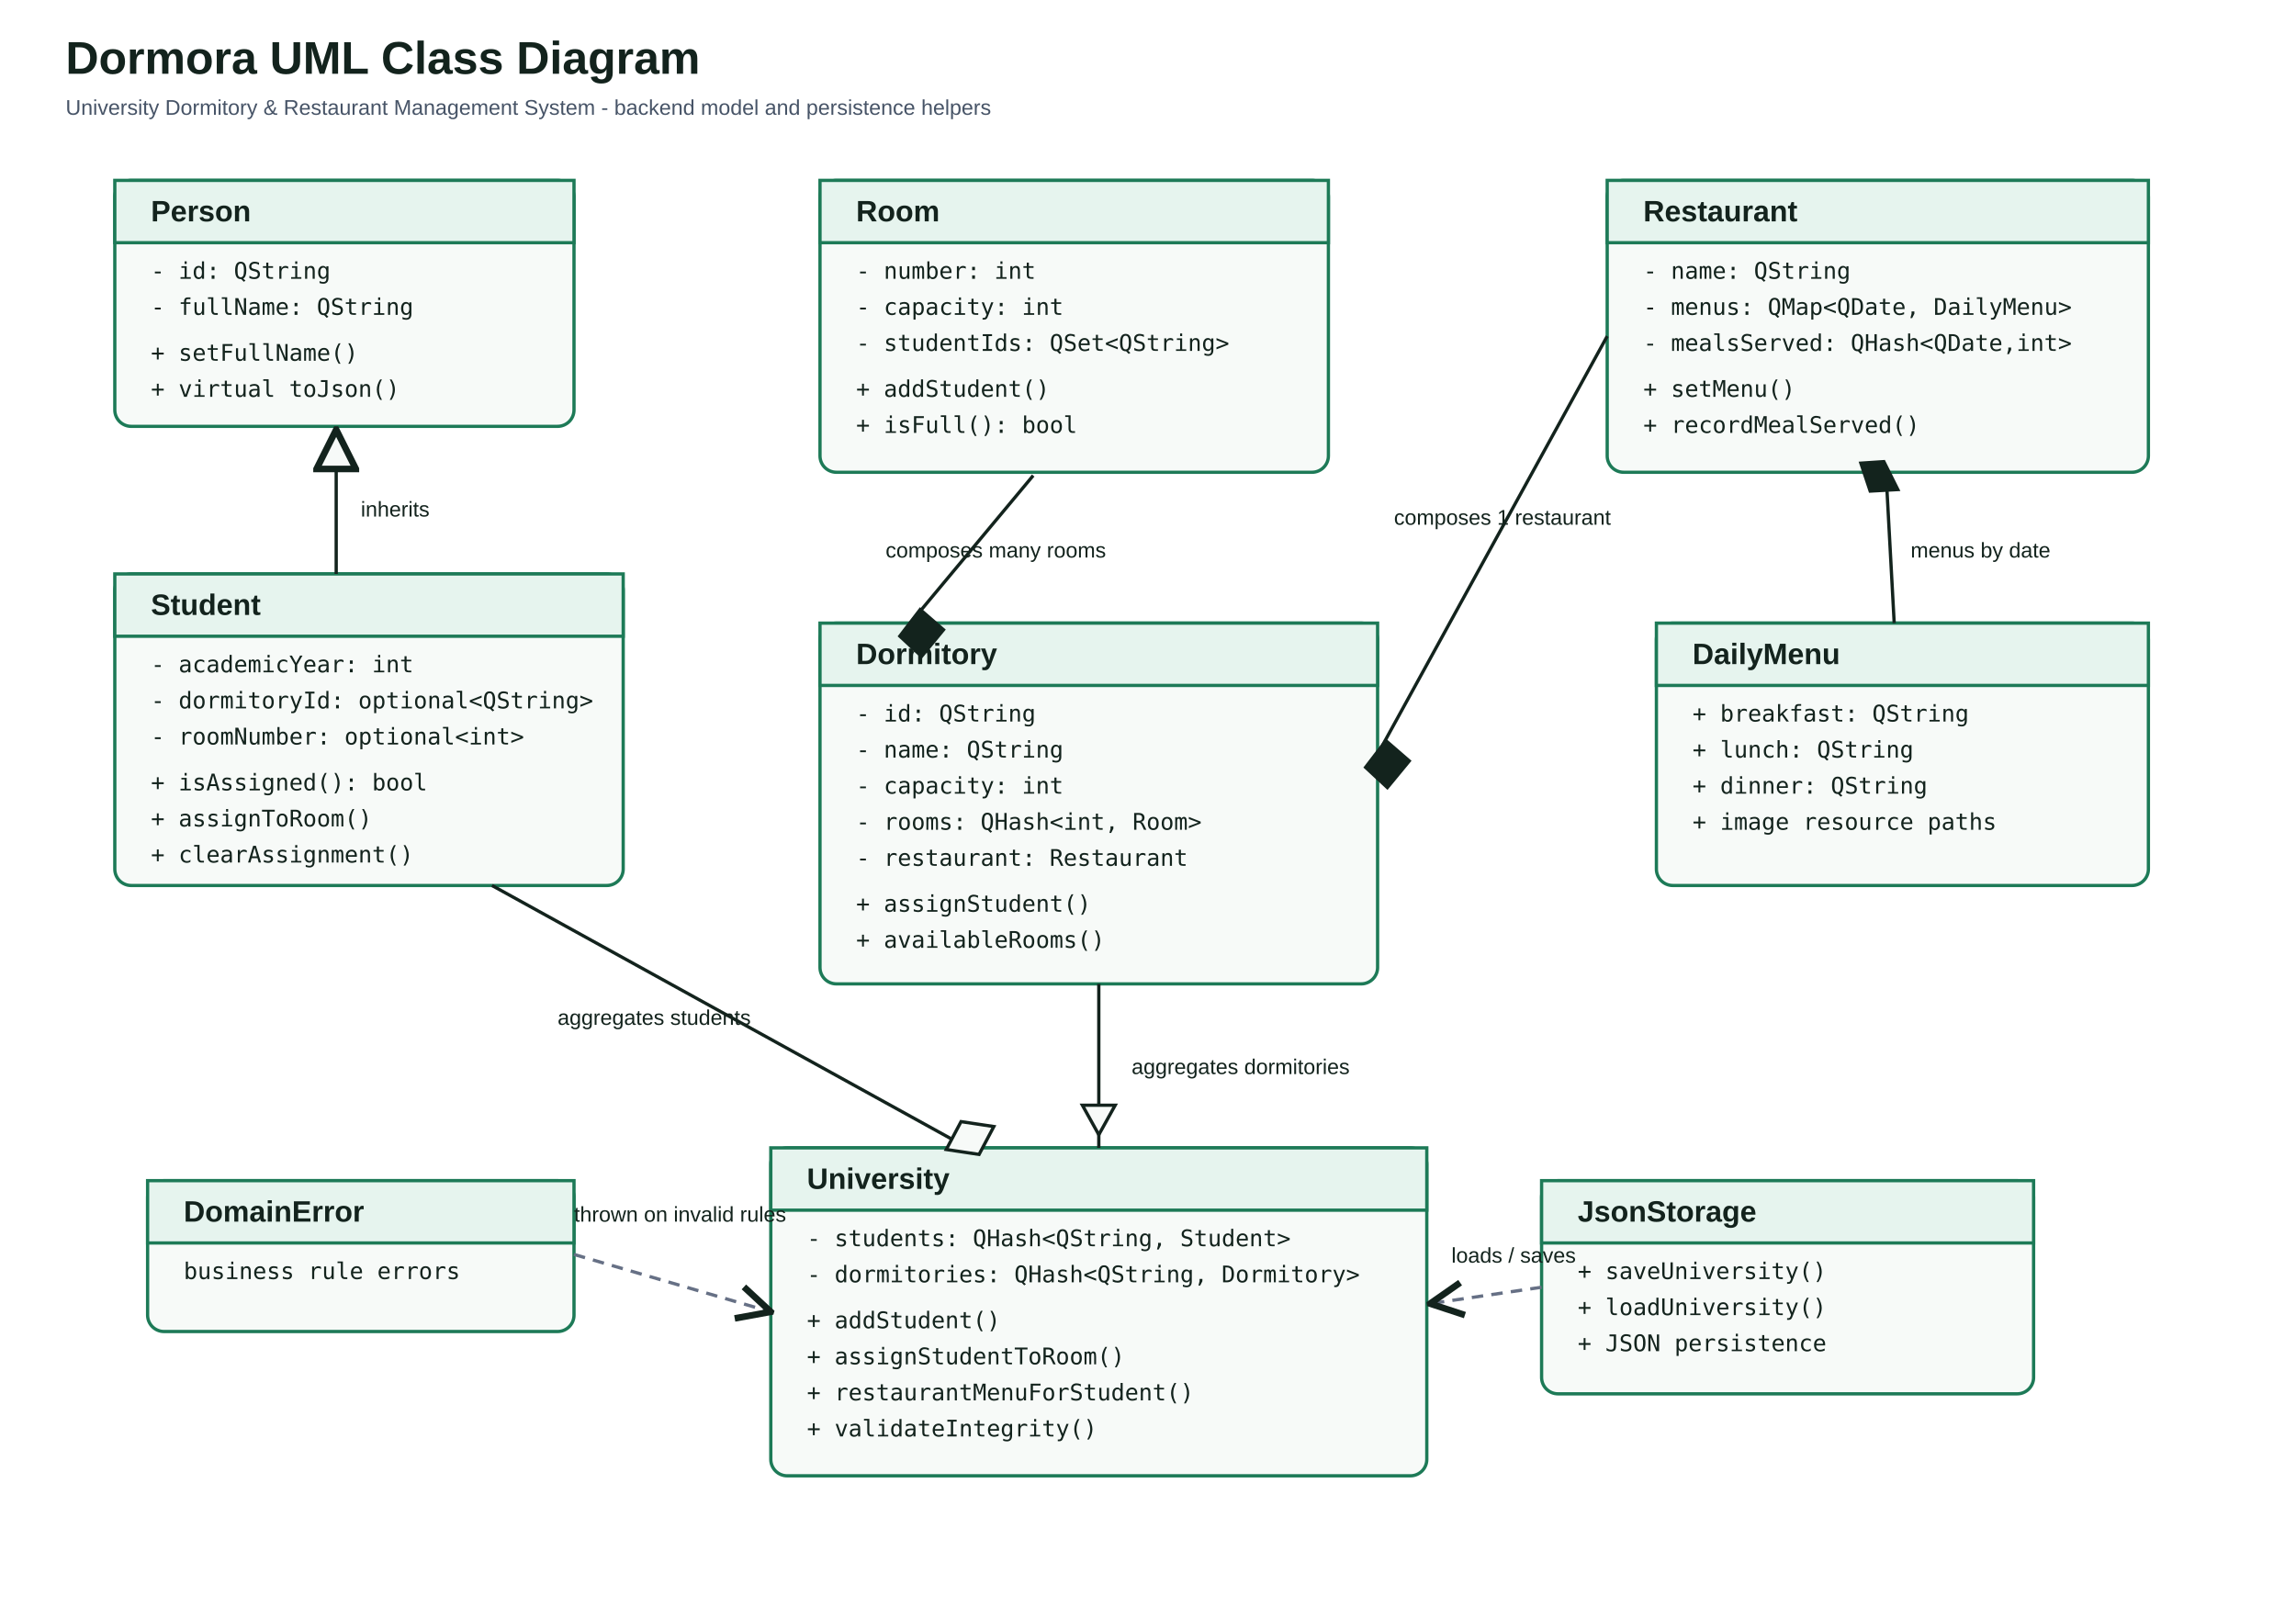
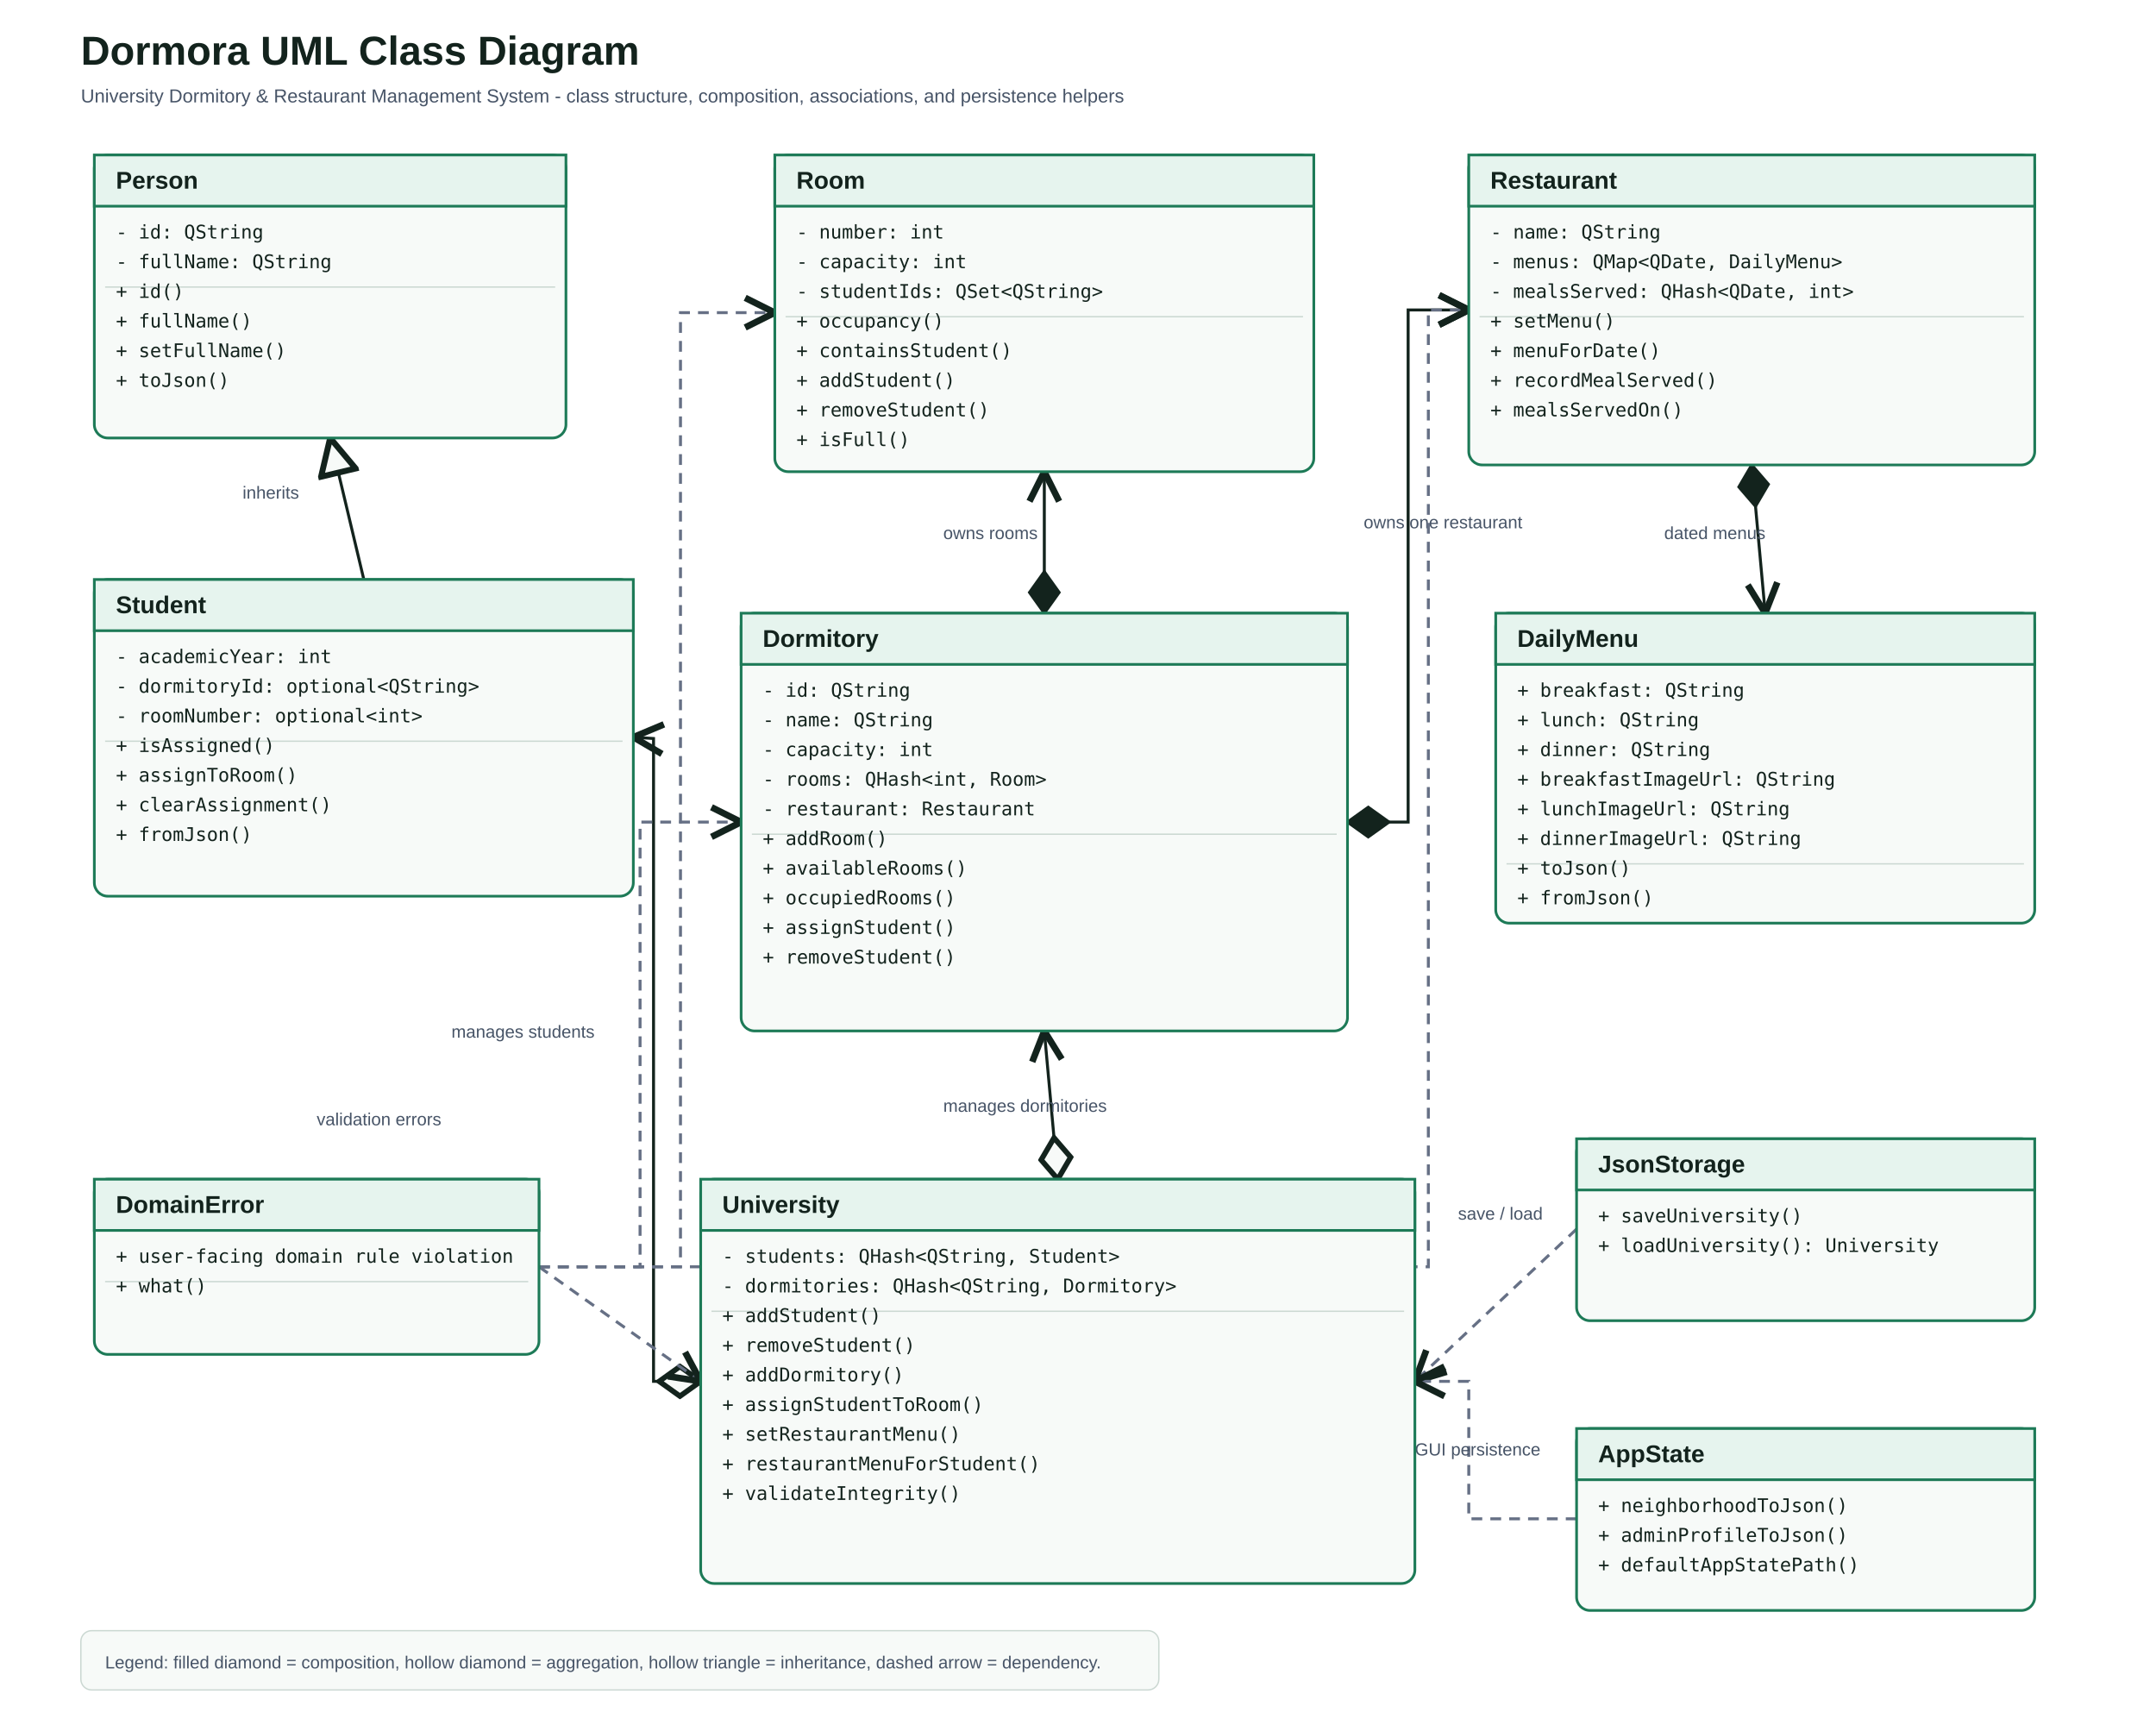
- <svg xmlns="http://www.w3.org/2000/svg" width="1400" height="980" viewBox="0 0 1400 980">
+ <svg xmlns="http://www.w3.org/2000/svg" width="1600" height="1280" viewBox="0 0 1600 1280">
  <defs>
-     <style>
-       .title { font: 700 28px Arial, sans-serif; fill: #13231d; }
-       .box { fill: #f7faf8; stroke: #1d7a57; stroke-width: 2; rx: 10; }
-       .header { fill: #e6f4ee; stroke: #1d7a57; stroke-width: 2; }
-       .name { font: 700 18px Arial, sans-serif; fill: #13231d; }
-       .text { font: 14px Consolas, monospace; fill: #13231d; }
-       .note { font: 13px Arial, sans-serif; fill: #475467; }
-       .line { stroke: #13231d; stroke-width: 2; fill: none; }
-       .dash { stroke: #667085; stroke-width: 2; stroke-dasharray: 7 5; fill: none; }
-       .label { font: 13px Arial, sans-serif; fill: #13231d; }
-       .diamond { fill: #13231d; stroke: #13231d; stroke-width: 1; }
-       .hollow { fill: #f7faf8; stroke: #13231d; stroke-width: 2; }
-     </style>
-     <marker id="inherit" markerWidth="14" markerHeight="14" refX="13" refY="7" orient="auto">
-       <path d="M 13 7 L 1 1 L 1 13 Z" class="hollow" />
-     </marker>
+     <style>.title{font:700 30px Arial,sans-serif;fill:#13231d}.subtitle{font:14px Arial,sans-serif;fill:#475467}.box{fill:#f7faf8;stroke:#1d7a57;stroke-width:2;rx:10}.header{fill:#e6f4ee;stroke:#1d7a57;stroke-width:2}.name{font:700 18px Arial,sans-serif;fill:#13231d}.text{font:14px Consolas,monospace;fill:#13231d}.note{font:13px Arial,sans-serif;fill:#475467}.line{stroke:#13231d;stroke-width:2.2;fill:none}.dash{stroke:#667085;stroke-width:2.2;stroke-dasharray:8 6;fill:none}.sep{stroke:#cbd8d2;stroke-width:1}</style>
    <marker id="arrow" markerWidth="12" markerHeight="12" refX="11" refY="6" orient="auto">
      <path d="M 1 1 L 11 6 L 1 11" class="line" />
    </marker>
+     <marker id="inherit" markerWidth="14" markerHeight="14" refX="13" refY="7" orient="auto">
+       <path d="M 13 7 L 1 1 L 1 13 Z" fill="#f7faf8" stroke="#13231d" stroke-width="2" />
+     </marker>
+     <marker id="diamond" markerWidth="16" markerHeight="12" refX="1" refY="6" orient="auto">
+       <path d="M 1 6 L 8 1 L 15 6 L 8 11 Z" fill="#13231d" stroke="#13231d" />
+     </marker>
+     <marker id="hollowDiamond" markerWidth="16" markerHeight="12" refX="1" refY="6" orient="auto">
+       <path d="M 1 6 L 8 1 L 15 6 L 8 11 Z" fill="#f7faf8" stroke="#13231d" stroke-width="1.8" />
+     </marker>
  </defs>
-   <text x="40" y="45" class="title">Dormora UML Class Diagram</text>
-   <text x="40" y="70" class="note">University Dormitory &amp; Restaurant Management System - backend model and persistence helpers</text>
-   <g id="person">
-     <rect x="70" y="110" width="280" height="150" class="box" />
-     <rect x="70" y="110" width="280" height="38" class="header" />
-     <text x="92" y="135" class="name">Person</text>
-     <text x="92" y="170" class="text">- id: QString</text>
-     <text x="92" y="192" class="text">- fullName: QString</text>
-     <text x="92" y="220" class="text">+ setFullName()</text>
-     <text x="92" y="242" class="text">+ virtual toJson()</text>
-   </g>
-   <g id="student">
-     <rect x="70" y="350" width="310" height="190" class="box" />
-     <rect x="70" y="350" width="310" height="38" class="header" />
-     <text x="92" y="375" class="name">Student</text>
-     <text x="92" y="410" class="text">- academicYear: int</text>
-     <text x="92" y="432" class="text">- dormitoryId: optional&lt;QString&gt;</text>
-     <text x="92" y="454" class="text">- roomNumber: optional&lt;int&gt;</text>
-     <text x="92" y="482" class="text">+ isAssigned(): bool</text>
-     <text x="92" y="504" class="text">+ assignToRoom()</text>
-     <text x="92" y="526" class="text">+ clearAssignment()</text>
-   </g>
-   <g id="room">
-     <rect x="500" y="110" width="310" height="178" class="box" />
-     <rect x="500" y="110" width="310" height="38" class="header" />
-     <text x="522" y="135" class="name">Room</text>
-     <text x="522" y="170" class="text">- number: int</text>
-     <text x="522" y="192" class="text">- capacity: int</text>
-     <text x="522" y="214" class="text">- studentIds: QSet&lt;QString&gt;</text>
-     <text x="522" y="242" class="text">+ addStudent()</text>
-     <text x="522" y="264" class="text">+ isFull(): bool</text>
-   </g>
-   <g id="restaurant">
-     <rect x="980" y="110" width="330" height="178" class="box" />
-     <rect x="980" y="110" width="330" height="38" class="header" />
-     <text x="1002" y="135" class="name">Restaurant</text>
-     <text x="1002" y="170" class="text">- name: QString</text>
-     <text x="1002" y="192" class="text">- menus: QMap&lt;QDate, DailyMenu&gt;</text>
-     <text x="1002" y="214" class="text">- mealsServed: QHash&lt;QDate,int&gt;</text>
-     <text x="1002" y="242" class="text">+ setMenu()</text>
-     <text x="1002" y="264" class="text">+ recordMealServed()</text>
-   </g>
-   <g id="daily-menu">
-     <rect x="1010" y="380" width="300" height="160" class="box" />
-     <rect x="1010" y="380" width="300" height="38" class="header" />
-     <text x="1032" y="405" class="name">DailyMenu</text>
-     <text x="1032" y="440" class="text">+ breakfast: QString</text>
-     <text x="1032" y="462" class="text">+ lunch: QString</text>
-     <text x="1032" y="484" class="text">+ dinner: QString</text>
-     <text x="1032" y="506" class="text">+ image resource paths</text>
-   </g>
-   <g id="dormitory">
-     <rect x="500" y="380" width="340" height="220" class="box" />
-     <rect x="500" y="380" width="340" height="38" class="header" />
-     <text x="522" y="405" class="name">Dormitory</text>
-     <text x="522" y="440" class="text">- id: QString</text>
-     <text x="522" y="462" class="text">- name: QString</text>
-     <text x="522" y="484" class="text">- capacity: int</text>
-     <text x="522" y="506" class="text">- rooms: QHash&lt;int, Room&gt;</text>
-     <text x="522" y="528" class="text">- restaurant: Restaurant</text>
-     <text x="522" y="556" class="text">+ assignStudent()</text>
-     <text x="522" y="578" class="text">+ availableRooms()</text>
-   </g>
-   <g id="university">
-     <rect x="470" y="700" width="400" height="200" class="box" />
-     <rect x="470" y="700" width="400" height="38" class="header" />
-     <text x="492" y="725" class="name">University</text>
-     <text x="492" y="760" class="text">- students: QHash&lt;QString, Student&gt;</text>
-     <text x="492" y="782" class="text">- dormitories: QHash&lt;QString, Dormitory&gt;</text>
-     <text x="492" y="810" class="text">+ addStudent()</text>
-     <text x="492" y="832" class="text">+ assignStudentToRoom()</text>
-     <text x="492" y="854" class="text">+ restaurantMenuForStudent()</text>
-     <text x="492" y="876" class="text">+ validateIntegrity()</text>
-   </g>
-   <g id="json">
-     <rect x="940" y="720" width="300" height="130" class="box" />
-     <rect x="940" y="720" width="300" height="38" class="header" />
-     <text x="962" y="745" class="name">JsonStorage</text>
-     <text x="962" y="780" class="text">+ saveUniversity()</text>
-     <text x="962" y="802" class="text">+ loadUniversity()</text>
-     <text x="962" y="824" class="text">+ JSON persistence</text>
-   </g>
-   <g id="error">
-     <rect x="90" y="720" width="260" height="92" class="box" />
-     <rect x="90" y="720" width="260" height="38" class="header" />
-     <text x="112" y="745" class="name">DomainError</text>
-     <text x="112" y="780" class="text">business rule errors</text>
-   </g>
-   <path d="M 205 350 L 205 262" class="line" marker-end="url(#inherit)" />
-   <text x="220" y="315" class="label">inherits</text>
-   <path d="M 555 380 L 630 290" class="line" />
-   <polygon points="548,388 561,371 576,384 562,401" class="diamond" />
-   <text x="540" y="340" class="label">composes many rooms</text>
-   <path d="M 840 460 L 980 205" class="line" />
-   <polygon points="832,468 845,451 860,464 846,481" class="diamond" />
-   <text x="850" y="320" class="label">composes 1 restaurant</text>
-   <path d="M 1150 288 L 1155 380" class="line" />
-   <polygon points="1149,281 1158,299 1140,300 1134,282" class="diamond" />
-   <text x="1165" y="340" class="label">menus by date</text>
-   <path d="M 590 700 L 300 540" class="line" />
-   <polygon points="597,704 577,701 586,684 606,687" class="hollow" />
-   <text x="340" y="625" class="label">aggregates students</text>
-   <path d="M 670 700 L 670 600" class="line" />
-   <polygon points="670,692 660,674 680,674" class="hollow" />
-   <text x="690" y="655" class="label">aggregates dormitories</text>
-   <path d="M 940 785 L 872 795" class="dash" marker-end="url(#arrow)" />
-   <text x="885" y="770" class="label">loads / saves</text>
-   <path d="M 350 765 L 470 800" class="dash" marker-end="url(#arrow)" />
-   <text x="350" y="745" class="label">thrown on invalid rules</text>
+   <text x="60" y="48" class="title">Dormora UML Class Diagram</text>
+   <text x="60" y="76" class="subtitle">University Dormitory &amp; Restaurant Management System - class structure, composition, associations, and persistence helpers</text>
+   <path d="M 270 430 L 245 325" class="line" marker-end="url(#inherit)" />
+   <text x="180" y="370" class="note">inherits</text>
+   <path d="M 775 455 L 775 350" class="line" marker-start="url(#diamond)" marker-end="url(#arrow)" />
+   <text x="700" y="400" class="note">owns rooms</text>
+   <path d="M 1000 610 L 1045 610 L 1045 230 L 1090 230" class="line" marker-start="url(#diamond)" marker-end="url(#arrow)" />
+   <text x="1012" y="392" class="note">owns one restaurant</text>
+   <path d="M 1300 345 L 1310 455" class="line" marker-start="url(#diamond)" marker-end="url(#arrow)" />
+   <text x="1235" y="400" class="note">dated menus</text>
+   <path d="M 520 1025 L 485 1025 L 485 548 L 470 547" class="line" marker-start="url(#hollowDiamond)" marker-end="url(#arrow)" />
+   <text x="335" y="770" class="note">manages students</text>
+   <path d="M 785 875 L 775 765" class="line" marker-start="url(#hollowDiamond)" marker-end="url(#arrow)" />
+   <text x="700" y="825" class="note">manages dormitories</text>
+   <path d="M 1170 912 L 1050 1025" class="dash" marker-end="url(#arrow)" />
+   <text x="1082" y="905" class="note">save / load</text>
+   <path d="M 1170 1127 L 1090 1127 L 1090 1025 L 1050 1025" class="dash" marker-end="url(#arrow)" />
+   <text x="1050" y="1080" class="note">GUI persistence</text>
+   <path d="M 400 940 L 520 1025" class="dash" marker-end="url(#arrow)" />
+   <text x="235" y="835" class="note">validation errors</text>
+   <path d="M 400 940 L 475 940 L 475 610 L 550 610" class="dash" marker-end="url(#arrow)" />
+   <path d="M 400 940 L 505 940 L 505 232 L 575 232" class="dash" marker-end="url(#arrow)" />
+   <path d="M 400 940 L 1060 940 L 1060 230 L 1090 230" class="dash" marker-end="url(#arrow)" />
+   <rect x="70" y="115" width="350" height="210" class="box" />
+   <rect x="70" y="115" width="350" height="38" class="header" />
+   <text x="86" y="140" class="name">Person</text>
+   <text x="86" y="177" class="text">- id: QString</text>
+   <text x="86" y="199" class="text">- fullName: QString</text>
+   <line x1="78" y1="213" x2="412" y2="213" class="sep" />
+   <text x="86" y="221" class="text">+ id()</text>
+   <text x="86" y="243" class="text">+ fullName()</text>
+   <text x="86" y="265" class="text">+ setFullName()</text>
+   <text x="86" y="287" class="text">+ toJson()</text>
+   <rect x="70" y="430" width="400" height="235" class="box" />
+   <rect x="70" y="430" width="400" height="38" class="header" />
+   <text x="86" y="455" class="name">Student</text>
+   <text x="86" y="492" class="text">- academicYear: int</text>
+   <text x="86" y="514" class="text">- dormitoryId: optional&lt;QString&gt;</text>
+   <text x="86" y="536" class="text">- roomNumber: optional&lt;int&gt;</text>
+   <line x1="78" y1="550" x2="462" y2="550" class="sep" />
+   <text x="86" y="558" class="text">+ isAssigned()</text>
+   <text x="86" y="580" class="text">+ assignToRoom()</text>
+   <text x="86" y="602" class="text">+ clearAssignment()</text>
+   <text x="86" y="624" class="text">+ fromJson()</text>
+   <rect x="575" y="115" width="400" height="235" class="box" />
+   <rect x="575" y="115" width="400" height="38" class="header" />
+   <text x="591" y="140" class="name">Room</text>
+   <text x="591" y="177" class="text">- number: int</text>
+   <text x="591" y="199" class="text">- capacity: int</text>
+   <text x="591" y="221" class="text">- studentIds: QSet&lt;QString&gt;</text>
+   <line x1="583" y1="235" x2="967" y2="235" class="sep" />
+   <text x="591" y="243" class="text">+ occupancy()</text>
+   <text x="591" y="265" class="text">+ containsStudent()</text>
+   <text x="591" y="287" class="text">+ addStudent()</text>
+   <text x="591" y="309" class="text">+ removeStudent()</text>
+   <text x="591" y="331" class="text">+ isFull()</text>
+   <rect x="550" y="455" width="450" height="310" class="box" />
+   <rect x="550" y="455" width="450" height="38" class="header" />
+   <text x="566" y="480" class="name">Dormitory</text>
+   <text x="566" y="517" class="text">- id: QString</text>
+   <text x="566" y="539" class="text">- name: QString</text>
+   <text x="566" y="561" class="text">- capacity: int</text>
+   <text x="566" y="583" class="text">- rooms: QHash&lt;int, Room&gt;</text>
+   <text x="566" y="605" class="text">- restaurant: Restaurant</text>
+   <line x1="558" y1="619" x2="992" y2="619" class="sep" />
+   <text x="566" y="627" class="text">+ addRoom()</text>
+   <text x="566" y="649" class="text">+ availableRooms()</text>
+   <text x="566" y="671" class="text">+ occupiedRooms()</text>
+   <text x="566" y="693" class="text">+ assignStudent()</text>
+   <text x="566" y="715" class="text">+ removeStudent()</text>
+   <rect x="520" y="875" width="530" height="300" class="box" />
+   <rect x="520" y="875" width="530" height="38" class="header" />
+   <text x="536" y="900" class="name">University</text>
+   <text x="536" y="937" class="text">- students: QHash&lt;QString, Student&gt;</text>
+   <text x="536" y="959" class="text">- dormitories: QHash&lt;QString, Dormitory&gt;</text>
+   <line x1="528" y1="973" x2="1042" y2="973" class="sep" />
+   <text x="536" y="981" class="text">+ addStudent()</text>
+   <text x="536" y="1003" class="text">+ removeStudent()</text>
+   <text x="536" y="1025" class="text">+ addDormitory()</text>
+   <text x="536" y="1047" class="text">+ assignStudentToRoom()</text>
+   <text x="536" y="1069" class="text">+ setRestaurantMenu()</text>
+   <text x="536" y="1091" class="text">+ restaurantMenuForStudent()</text>
+   <text x="536" y="1113" class="text">+ validateIntegrity()</text>
+   <rect x="1090" y="115" width="420" height="230" class="box" />
+   <rect x="1090" y="115" width="420" height="38" class="header" />
+   <text x="1106" y="140" class="name">Restaurant</text>
+   <text x="1106" y="177" class="text">- name: QString</text>
+   <text x="1106" y="199" class="text">- menus: QMap&lt;QDate, DailyMenu&gt;</text>
+   <text x="1106" y="221" class="text">- mealsServed: QHash&lt;QDate, int&gt;</text>
+   <line x1="1098" y1="235" x2="1502" y2="235" class="sep" />
+   <text x="1106" y="243" class="text">+ setMenu()</text>
+   <text x="1106" y="265" class="text">+ menuForDate()</text>
+   <text x="1106" y="287" class="text">+ recordMealServed()</text>
+   <text x="1106" y="309" class="text">+ mealsServedOn()</text>
+   <rect x="1110" y="455" width="400" height="230" class="box" />
+   <rect x="1110" y="455" width="400" height="38" class="header" />
+   <text x="1126" y="480" class="name">DailyMenu</text>
+   <text x="1126" y="517" class="text">+ breakfast: QString</text>
+   <text x="1126" y="539" class="text">+ lunch: QString</text>
+   <text x="1126" y="561" class="text">+ dinner: QString</text>
+   <text x="1126" y="583" class="text">+ breakfastImageUrl: QString</text>
+   <text x="1126" y="605" class="text">+ lunchImageUrl: QString</text>
+   <text x="1126" y="627" class="text">+ dinnerImageUrl: QString</text>
+   <line x1="1118" y1="641" x2="1502" y2="641" class="sep" />
+   <text x="1126" y="649" class="text">+ toJson()</text>
+   <text x="1126" y="671" class="text">+ fromJson()</text>
+   <rect x="1170" y="845" width="340" height="135" class="box" />
+   <rect x="1170" y="845" width="340" height="38" class="header" />
+   <text x="1186" y="870" class="name">JsonStorage</text>
+   <text x="1186" y="907" class="text">+ saveUniversity()</text>
+   <text x="1186" y="929" class="text">+ loadUniversity(): University</text>
+   <rect x="1170" y="1060" width="340" height="135" class="box" />
+   <rect x="1170" y="1060" width="340" height="38" class="header" />
+   <text x="1186" y="1085" class="name">AppState</text>
+   <text x="1186" y="1122" class="text">+ neighborhoodToJson()</text>
+   <text x="1186" y="1144" class="text">+ adminProfileToJson()</text>
+   <text x="1186" y="1166" class="text">+ defaultAppStatePath()</text>
+   <rect x="70" y="875" width="330" height="130" class="box" />
+   <rect x="70" y="875" width="330" height="38" class="header" />
+   <text x="86" y="900" class="name">DomainError</text>
+   <text x="86" y="937" class="text">+ user-facing domain rule violation</text>
+   <line x1="78" y1="951" x2="392" y2="951" class="sep" />
+   <text x="86" y="959" class="text">+ what()</text>
+   <rect x="60" y="1210" width="800" height="44" rx="8" fill="#f7faf8" stroke="#cbd8d2" />
+   <text x="78" y="1238" class="note">Legend: filled diamond = composition, hollow diamond = aggregation, hollow triangle = inheritance, dashed arrow = dependency.</text>
</svg>
